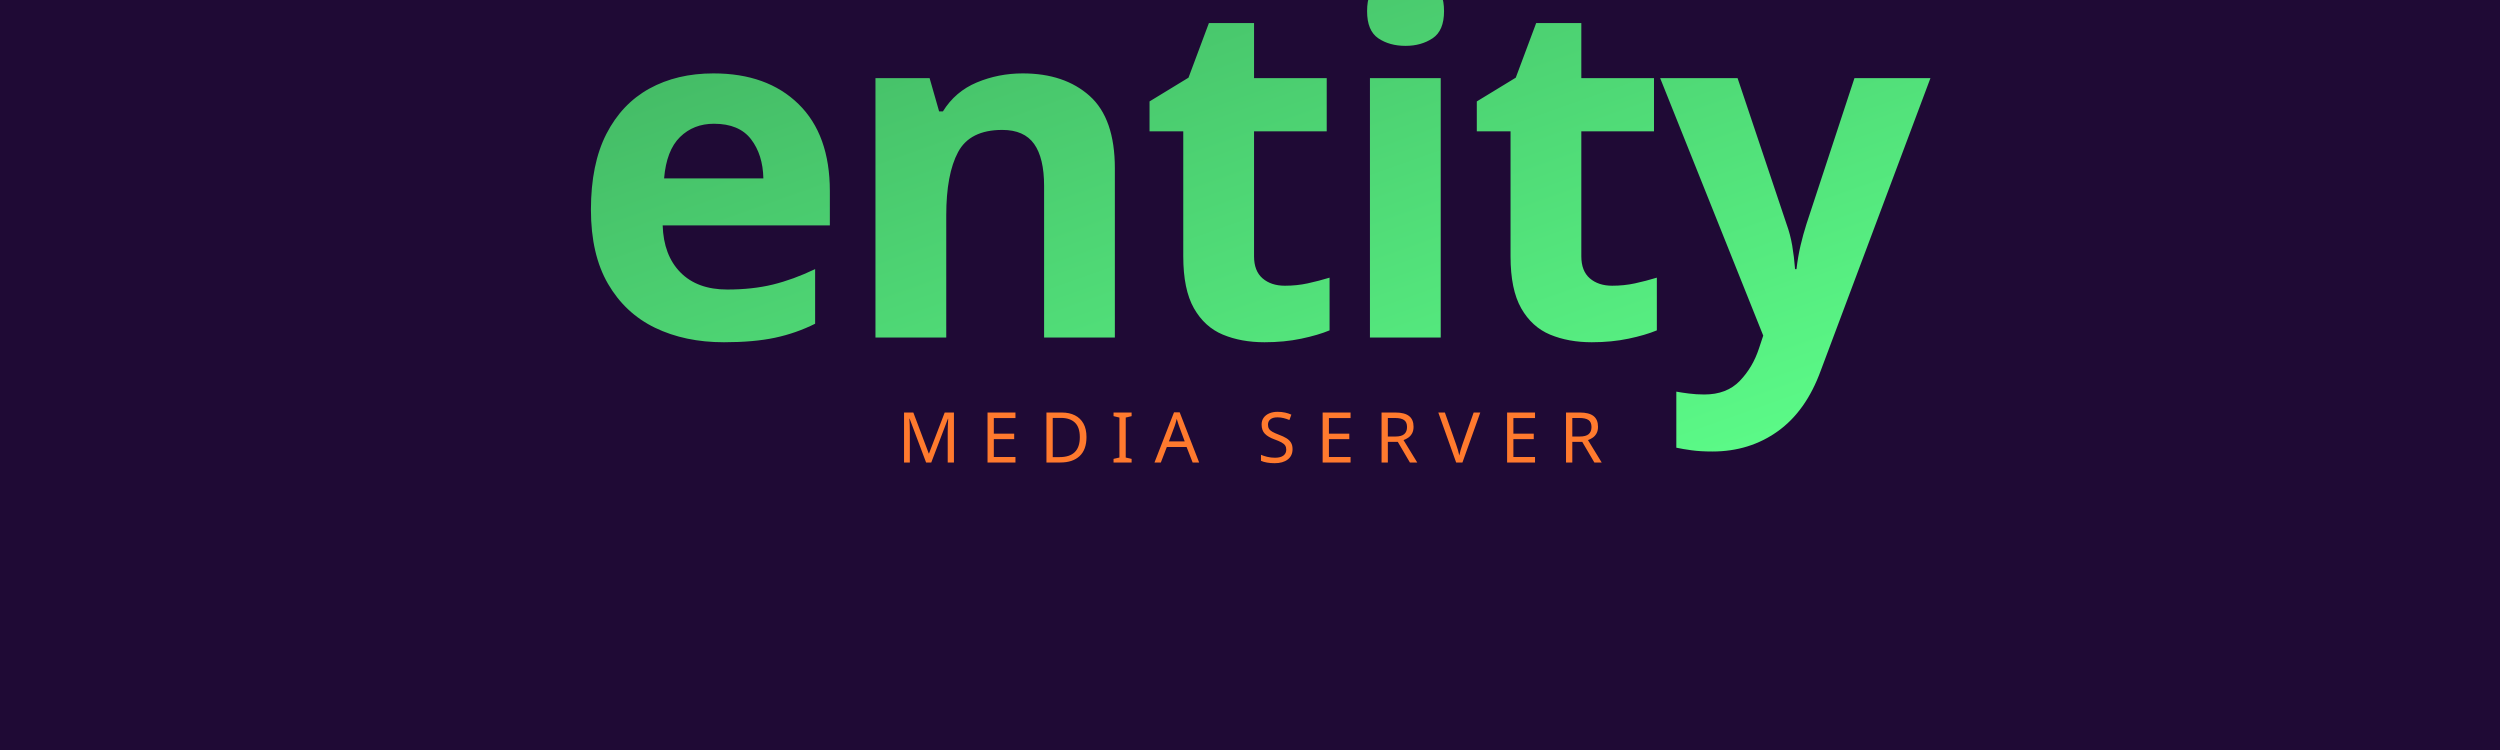
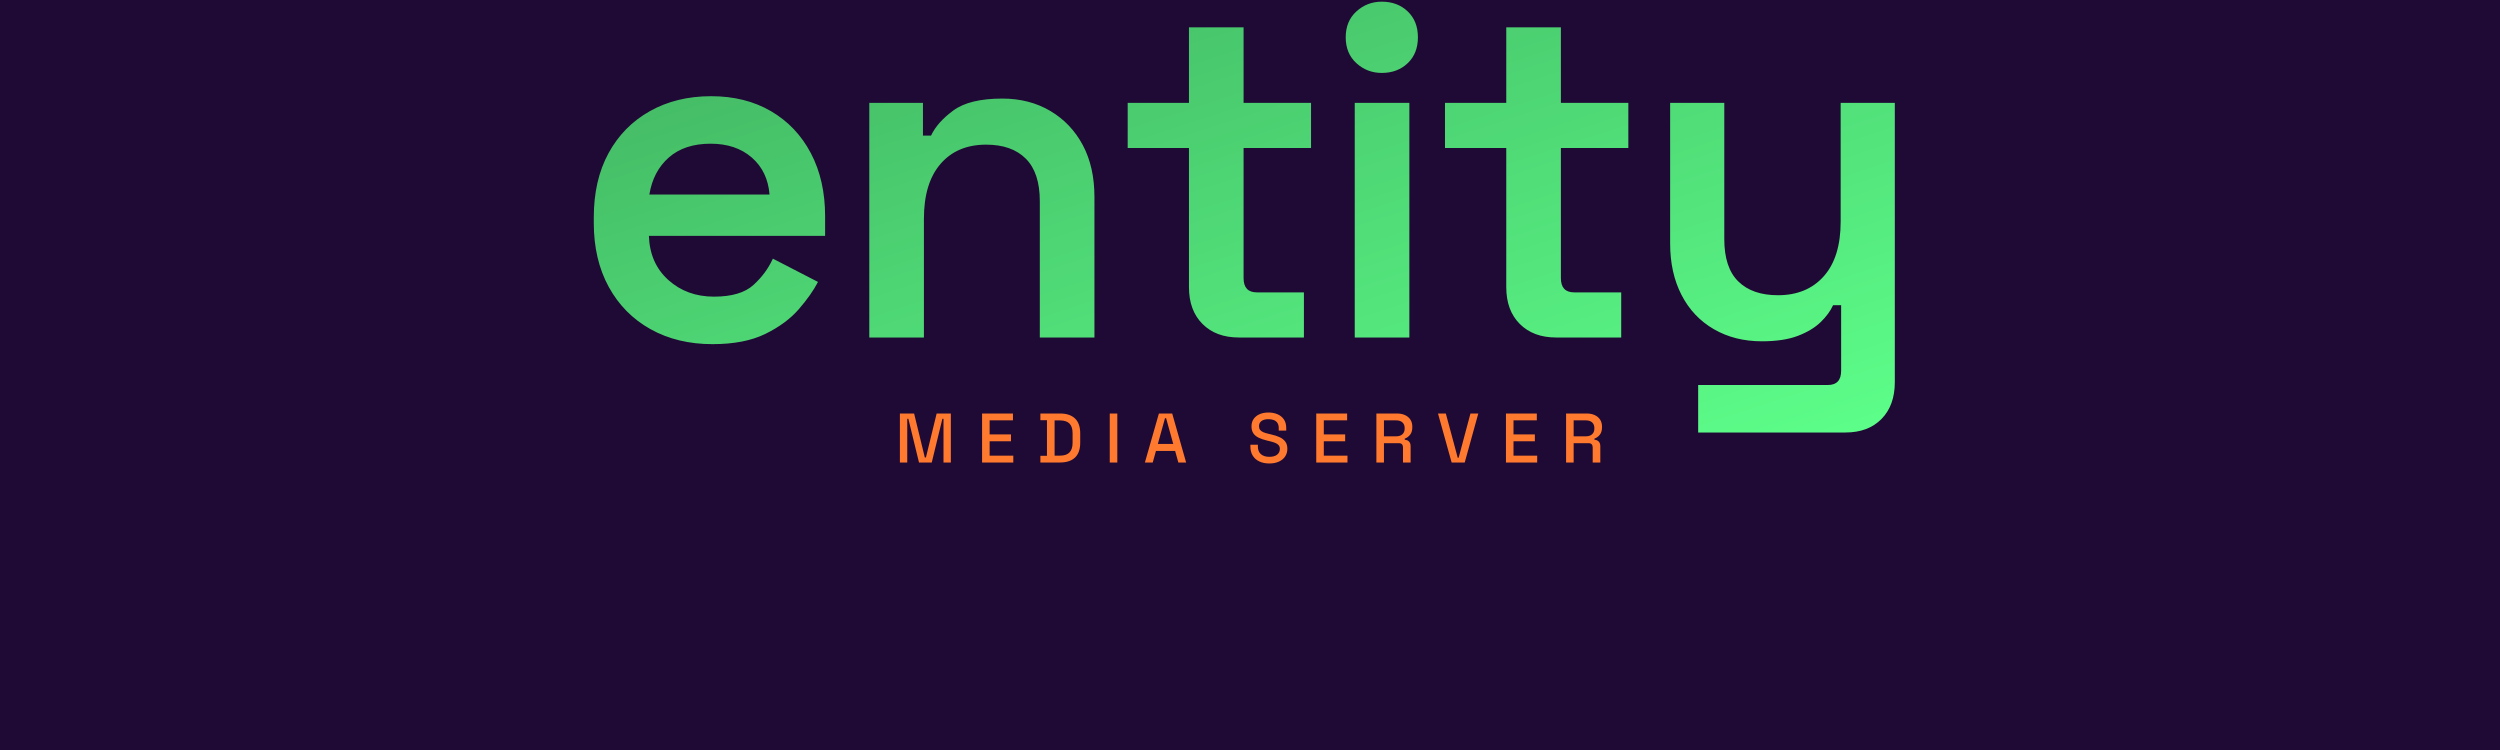
- <svg xmlns="http://www.w3.org/2000/svg" viewBox="0 0 2000 600" font-family="'Space Grotesk', sans-serif">
+ <svg xmlns="http://www.w3.org/2000/svg" viewBox="0 0 2000 600">
  <defs>
-     <linearGradient id="wm-grad" x1="0" y1="0" x2="1" y2="1">
+     <linearGradient id="wm" x1="0" y1="0" x2="1" y2="1">
      <stop offset="0" stop-color="#41b261" />
      <stop offset="1" stop-color="#5dff8a" />
    </linearGradient>
  </defs>
  <rect x="0" y="0" width="2000" height="600" fill="#1f0a35" />
-   <text x="1000" y="270" text-anchor="middle" dominant-baseline="alphabetic" font-size="380" font-weight="600" letter-spacing="-9.5" fill="url(#wm-grad)">entity</text>
-   <text x="1000" y="370" text-anchor="middle" font-size="56" font-weight="500" letter-spacing="16" fill="#ff7a2e">MEDIA SERVER</text>
+   <path d="M570.03 275.32L570.03 275.32Q541.91 275.32 520.44 263.35Q498.97 251.38 487.00 229.53Q475.03 207.68 475.03 178.42L475.03 178.42L475.03 173.86Q475.03 144.22 486.81 122.56Q498.59 100.90 519.87 88.93Q541.15 76.96 568.89 76.96L568.89 76.96Q596.25 76.96 616.77 88.93Q637.29 100.90 648.69 122.56Q660.09 144.22 660.09 173.10L660.09 173.10L660.09 188.68L519.11 188.68Q519.87 210.72 534.69 224.02Q549.51 237.32 571.17 237.32L571.17 237.32Q592.45 237.32 602.71 228.01Q612.97 218.70 618.29 206.92L618.29 206.92L654.39 225.54Q649.07 235.80 639.00 247.39Q628.93 258.98 612.21 267.15Q595.49 275.32 570.03 275.32ZM519.49 155.62L519.49 155.62L615.63 155.62Q614.11 137 601.38 125.98Q588.65 114.96 568.51 114.96L568.51 114.96Q547.61 114.96 535.07 125.98Q522.53 137 519.49 155.62Z M739.13 270L695.43 270L695.43 82.28L738.37 82.28L738.37 108.50L744.83 108.50Q749.77 97.86 762.69 88.36Q775.61 78.86 801.83 78.86L801.83 78.86Q823.49 78.86 840.21 88.74Q856.93 98.62 866.24 116.10Q875.55 133.58 875.55 157.52L875.55 157.52L875.55 270L831.85 270L831.85 160.94Q831.85 138.14 820.64 126.93Q809.43 115.72 788.91 115.72L788.91 115.72Q765.73 115.72 752.43 131.11Q739.13 146.50 739.13 175L739.13 175L739.13 270Z M1043.13 270L991.07 270Q972.83 270 962.00 259.17Q951.17 248.34 951.17 229.72L951.17 229.72L951.17 118.38L902.15 118.38L902.15 82.28L951.17 82.28L951.17 21.86L994.87 21.86L994.87 82.28L1048.83 82.28L1048.83 118.38L994.87 118.38L994.87 222.50Q994.87 233.90 1005.51 233.90L1005.51 233.90L1043.13 233.90L1043.13 270Z M1127.49 270L1083.79 270L1083.79 82.28L1127.49 82.28L1127.49 270ZM1105.45 58.34L1105.45 58.34Q1093.67 58.34 1085.12 50.55Q1076.57 42.76 1076.57 29.84L1076.57 29.84Q1076.57 16.92 1085.12 9.13Q1093.67 1.34 1105.45 1.34L1105.45 1.34Q1117.99 1.34 1126.16 9.13Q1134.33 16.92 1134.33 29.84L1134.33 29.84Q1134.33 42.76 1126.16 50.55Q1117.99 58.34 1105.45 58.34Z M1296.97 270L1244.91 270Q1226.67 270 1215.84 259.17Q1205.01 248.34 1205.01 229.72L1205.01 229.72L1205.01 118.38L1155.99 118.38L1155.99 82.28L1205.01 82.28L1205.01 21.86L1248.71 21.86L1248.71 82.28L1302.67 82.28L1302.67 118.38L1248.71 118.38L1248.71 222.50Q1248.71 233.90 1259.35 233.90L1259.35 233.90L1296.97 233.90L1296.97 270Z M1476.33 346L1358.53 346L1358.53 308L1462.27 308Q1472.91 308 1472.91 296.60L1472.91 296.60L1472.91 244.16L1466.45 244.16Q1463.41 251 1456.57 257.65Q1449.73 264.30 1438.33 268.67Q1426.93 273.04 1409.45 273.04L1409.45 273.04Q1387.79 273.04 1371.07 263.35Q1354.35 253.66 1345.23 235.99Q1336.11 218.32 1336.11 194.76L1336.11 194.76L1336.11 82.28L1379.43 82.28L1379.43 191.34Q1379.43 214.14 1390.64 225.16Q1401.85 236.18 1422.37 236.18L1422.37 236.18Q1445.55 236.18 1459.04 220.98Q1472.53 205.78 1472.53 177.28L1472.53 177.28L1472.53 82.28L1515.85 82.28L1515.85 305.72Q1515.85 324.34 1505.21 335.17Q1494.57 346 1476.33 346L1476.33 346Z" fill="url(#wm)" />
+   <path d="M725.80 370L719.92 370L719.92 330.80L731.28 330.80L739.85 365.97L740.75 365.97L749.32 330.80L760.68 330.80L760.68 370L754.80 370L754.80 335.06L753.91 335.06L745.40 370L735.20 370L726.69 335.06L725.80 335.06L725.80 370Z M810.64 370L785.66 370L785.66 330.80L810.36 330.80L810.36 336.29L791.71 336.29L791.71 347.54L808.79 347.54L808.79 353.03L791.71 353.03L791.71 364.51L810.64 364.51L810.64 370Z M847.99 370L832.31 370L832.31 364.62L837.57 364.62L837.57 336.18L832.31 336.18L832.31 330.80L847.99 330.80Q855.83 330.80 860.00 334.78Q864.17 338.75 864.17 346.76L864.17 346.76L864.17 354.10Q864.17 362.10 860.00 366.05Q855.83 370 847.99 370L847.99 370ZM843.68 336.34L843.68 364.51L848.04 364.51Q853.14 364.51 855.60 361.94Q858.07 359.36 858.07 354.26L858.07 354.26L858.07 346.54Q858.07 341.38 855.60 338.86Q853.14 336.34 848.04 336.34L848.04 336.34L843.68 336.34Z M893.85 370L887.80 370L887.80 330.80L893.85 330.80L893.85 370Z M922.19 370L915.92 370L927.12 330.80L937.76 330.80L948.90 370L942.68 370L940.11 360.76L924.76 360.76L922.19 370ZM931.99 334.55L926.28 355.16L938.60 355.16L932.88 334.55L931.99 334.55Z  M1015.43 370.78L1015.43 370.78Q1011.00 370.78 1007.59 369.22Q1004.17 367.65 1002.24 364.60Q1000.31 361.54 1000.31 357.18L1000.31 357.18L1000.31 355.78L1006.30 355.78L1006.30 357.18Q1006.30 361.32 1008.79 363.39Q1011.28 365.46 1015.43 365.46L1015.43 365.46Q1019.63 365.46 1021.76 363.70Q1023.88 361.94 1023.88 359.14L1023.88 359.14Q1023.88 357.29 1022.88 356.11Q1021.87 354.94 1020.02 354.24Q1018.17 353.54 1015.60 352.92L1015.60 352.92L1013.52 352.42Q1009.77 351.52 1007 350.20Q1004.23 348.89 1002.72 346.70Q1001.20 344.52 1001.20 341.10L1001.20 341.10Q1001.20 337.63 1002.91 335.17Q1004.62 332.70 1007.64 331.36Q1010.67 330.02 1014.76 330.02L1014.76 330.02Q1018.84 330.02 1022.06 331.42Q1025.28 332.82 1027.13 335.56Q1028.98 338.30 1028.98 342.45L1028.98 342.45L1028.98 344.46L1022.99 344.46L1022.99 342.45Q1022.99 339.93 1021.95 338.36Q1020.92 336.79 1019.07 336.06Q1017.22 335.34 1014.76 335.34L1014.76 335.34Q1011.17 335.34 1009.18 336.82Q1007.20 338.30 1007.20 340.94L1007.20 340.94Q1007.20 342.73 1008.06 343.88Q1008.93 345.02 1010.61 345.75Q1012.29 346.48 1014.81 347.04L1014.81 347.04L1016.88 347.54Q1020.69 348.38 1023.60 349.70Q1026.52 351.02 1028.20 353.26Q1029.88 355.50 1029.88 359.02L1029.88 359.02Q1029.88 362.55 1028.11 365.18Q1026.35 367.82 1023.10 369.30Q1019.85 370.78 1015.43 370.78Z M1077.98 370L1053.00 370L1053.00 330.80L1077.70 330.80L1077.70 336.29L1059.05 336.29L1059.05 347.54L1076.13 347.54L1076.13 353.03L1059.05 353.03L1059.05 364.51L1077.98 364.51L1077.98 370Z M1107.16 370L1101.11 370L1101.11 330.80L1117.57 330.80Q1121.21 330.80 1123.98 332.06Q1126.76 333.32 1128.30 335.67Q1129.84 338.02 1129.84 341.27L1129.84 341.27L1129.84 341.89Q1129.84 345.58 1128.07 347.80Q1126.31 350.01 1123.79 350.90L1123.79 350.90L1123.79 351.80Q1125.92 351.91 1127.20 353.23Q1128.49 354.54 1128.49 357.01L1128.49 357.01L1128.49 370L1122.39 370L1122.39 357.85Q1122.39 356.34 1121.60 355.44Q1120.82 354.54 1119.08 354.54L1119.08 354.54L1107.16 354.54L1107.16 370ZM1107.16 336.29L1107.16 349.06L1116.90 349.06Q1120.15 349.06 1121.94 347.40Q1123.73 345.75 1123.73 342.90L1123.73 342.90L1123.73 342.45Q1123.73 339.59 1121.97 337.94Q1120.20 336.29 1116.90 336.29L1116.90 336.29L1107.16 336.29Z M1171.78 370L1161.31 370L1150.39 330.80L1156.66 330.80L1166.18 366.19L1166.91 366.19L1176.37 330.80L1182.64 330.80L1171.78 370Z M1229.74 370L1204.76 370L1204.76 330.80L1229.46 330.80L1229.46 336.29L1210.81 336.29L1210.81 347.54L1227.89 347.54L1227.89 353.03L1210.81 353.03L1210.81 364.51L1229.74 364.51L1229.74 370Z M1258.92 370L1252.87 370L1252.87 330.80L1269.33 330.80Q1272.97 330.80 1275.74 332.06Q1278.52 333.32 1280.06 335.67Q1281.60 338.02 1281.60 341.27L1281.60 341.27L1281.60 341.89Q1281.60 345.58 1279.83 347.80Q1278.07 350.01 1275.55 350.90L1275.55 350.90L1275.55 351.80Q1277.68 351.91 1278.96 353.23Q1280.25 354.54 1280.25 357.01L1280.25 357.01L1280.25 370L1274.15 370L1274.15 357.85Q1274.15 356.34 1273.36 355.44Q1272.58 354.54 1270.84 354.54L1270.84 354.54L1258.92 354.54L1258.92 370ZM1258.92 336.29L1258.92 349.06L1268.66 349.06Q1271.91 349.06 1273.70 347.40Q1275.49 345.75 1275.49 342.90L1275.49 342.90L1275.49 342.45Q1275.49 339.59 1273.73 337.94Q1271.96 336.29 1268.66 336.29L1268.66 336.29L1258.92 336.29Z" fill="#ff7a2e" />
</svg>
